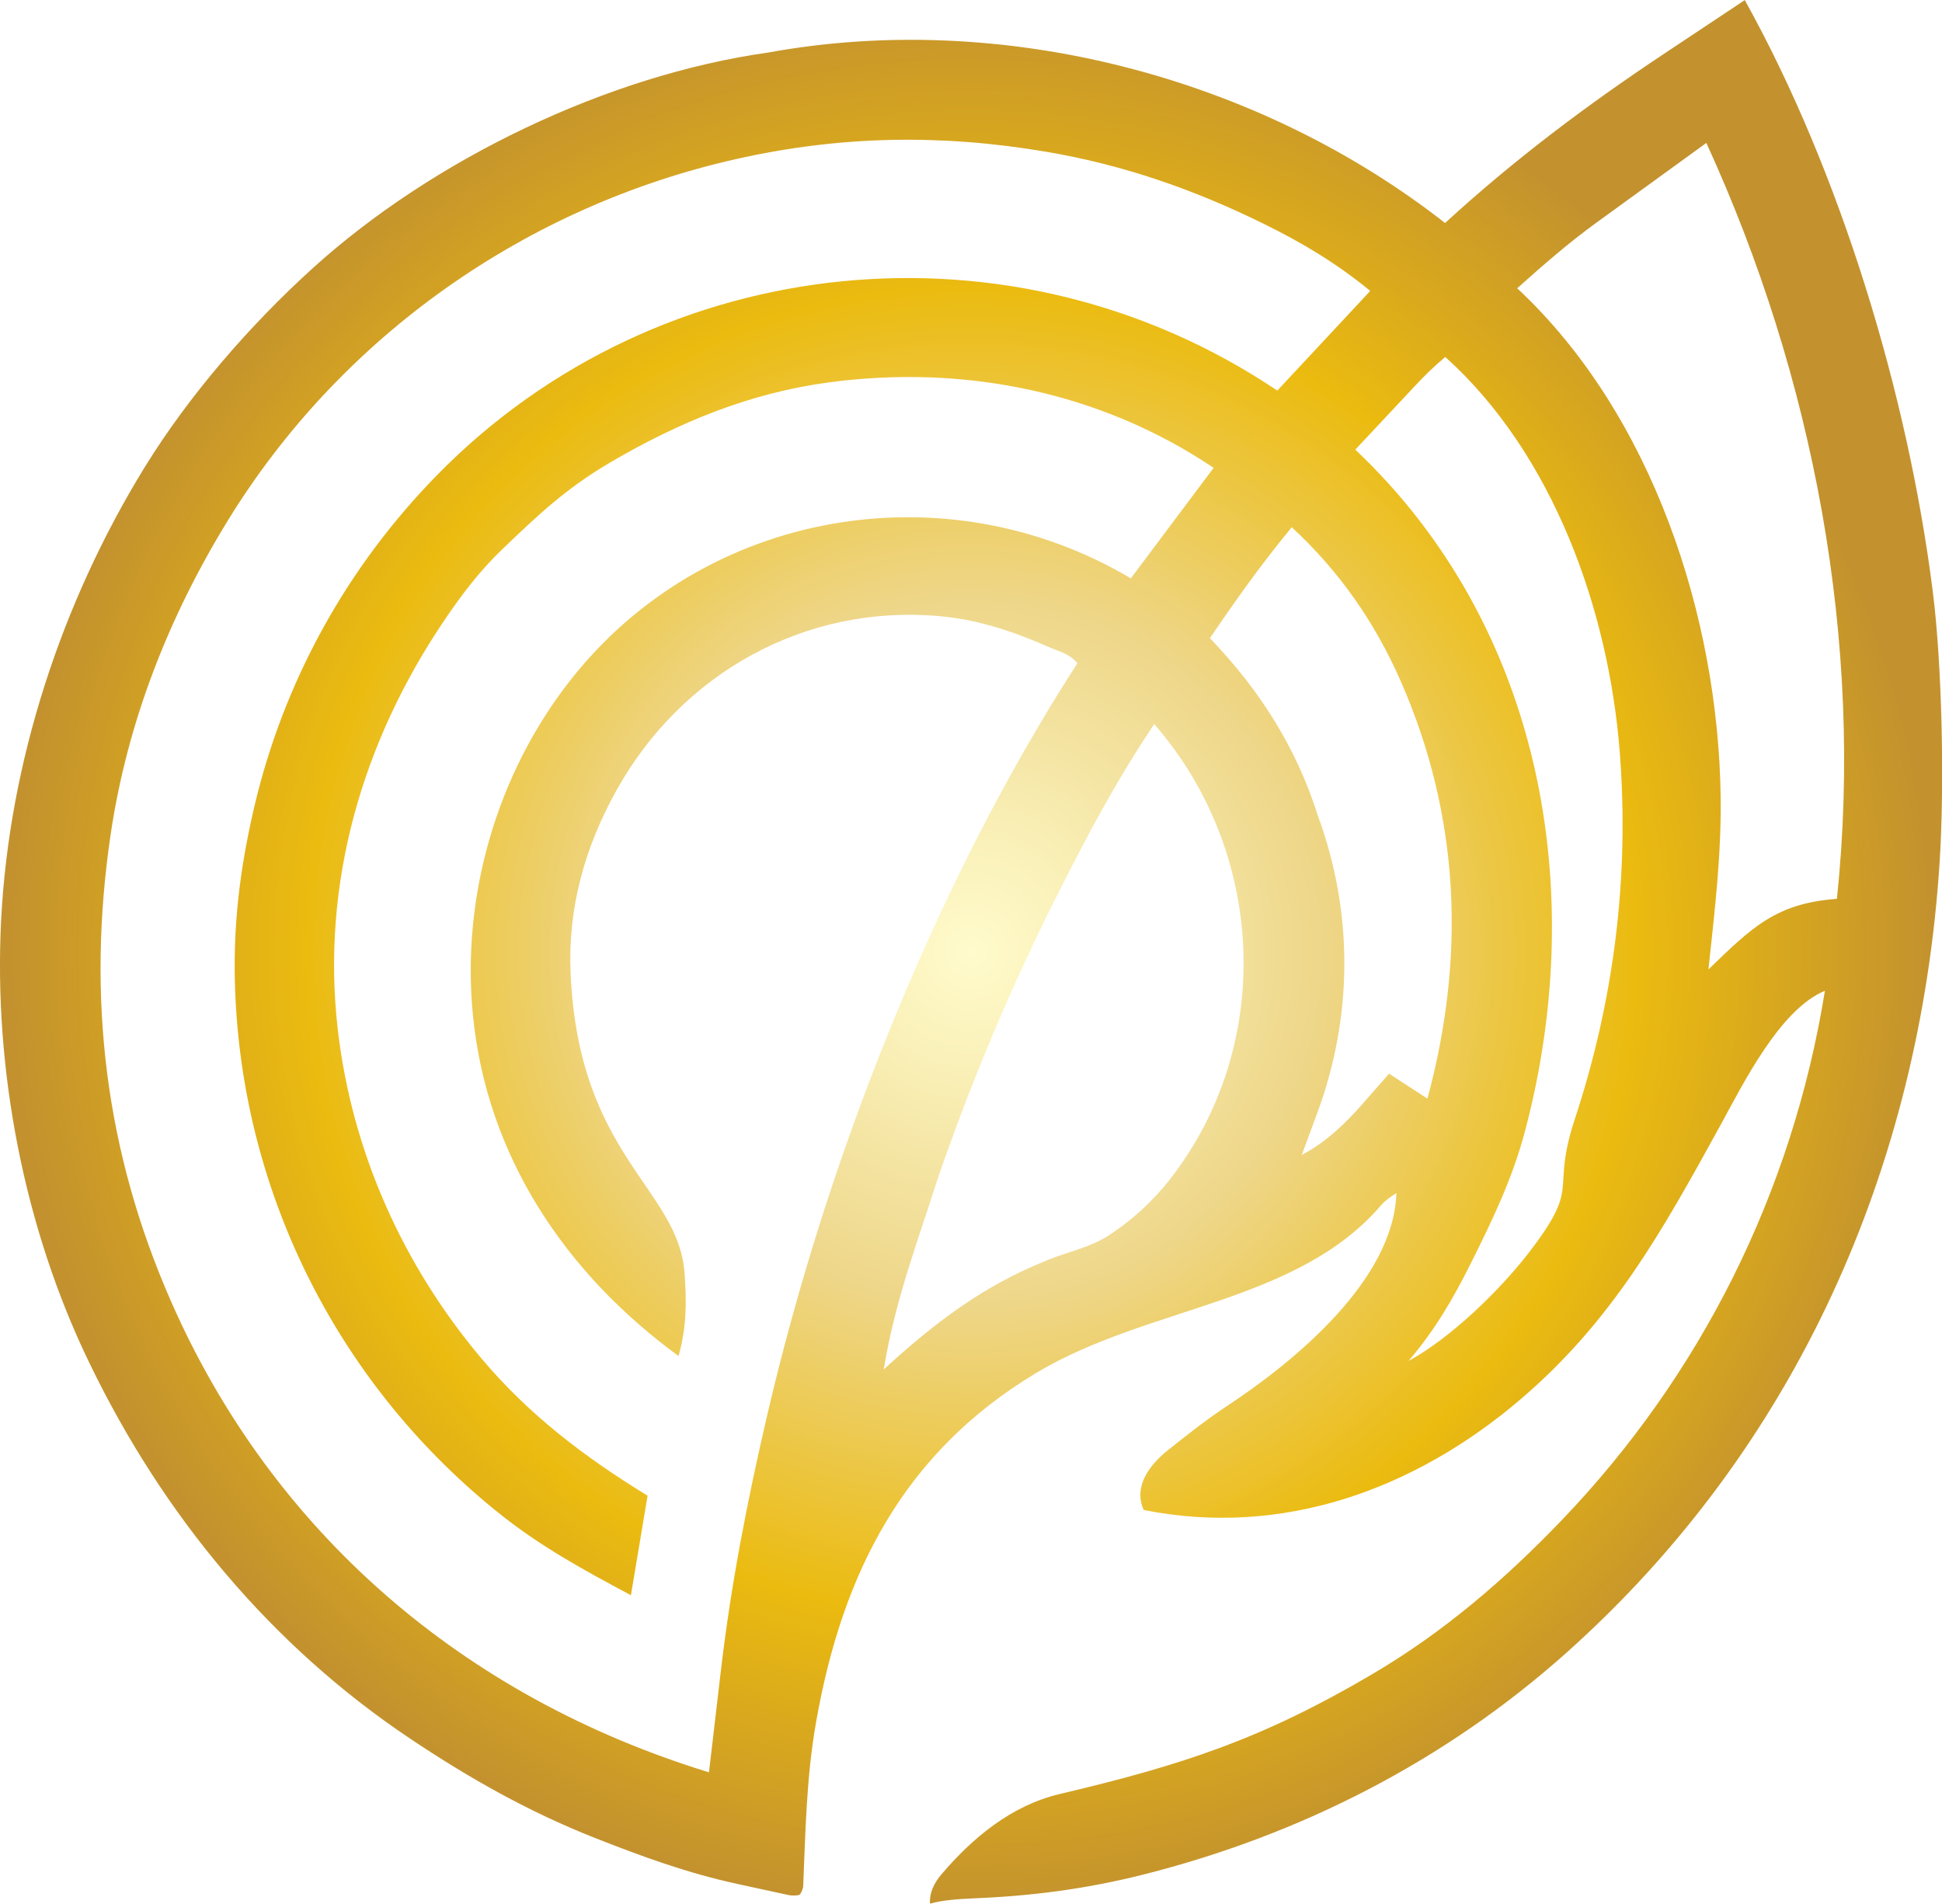
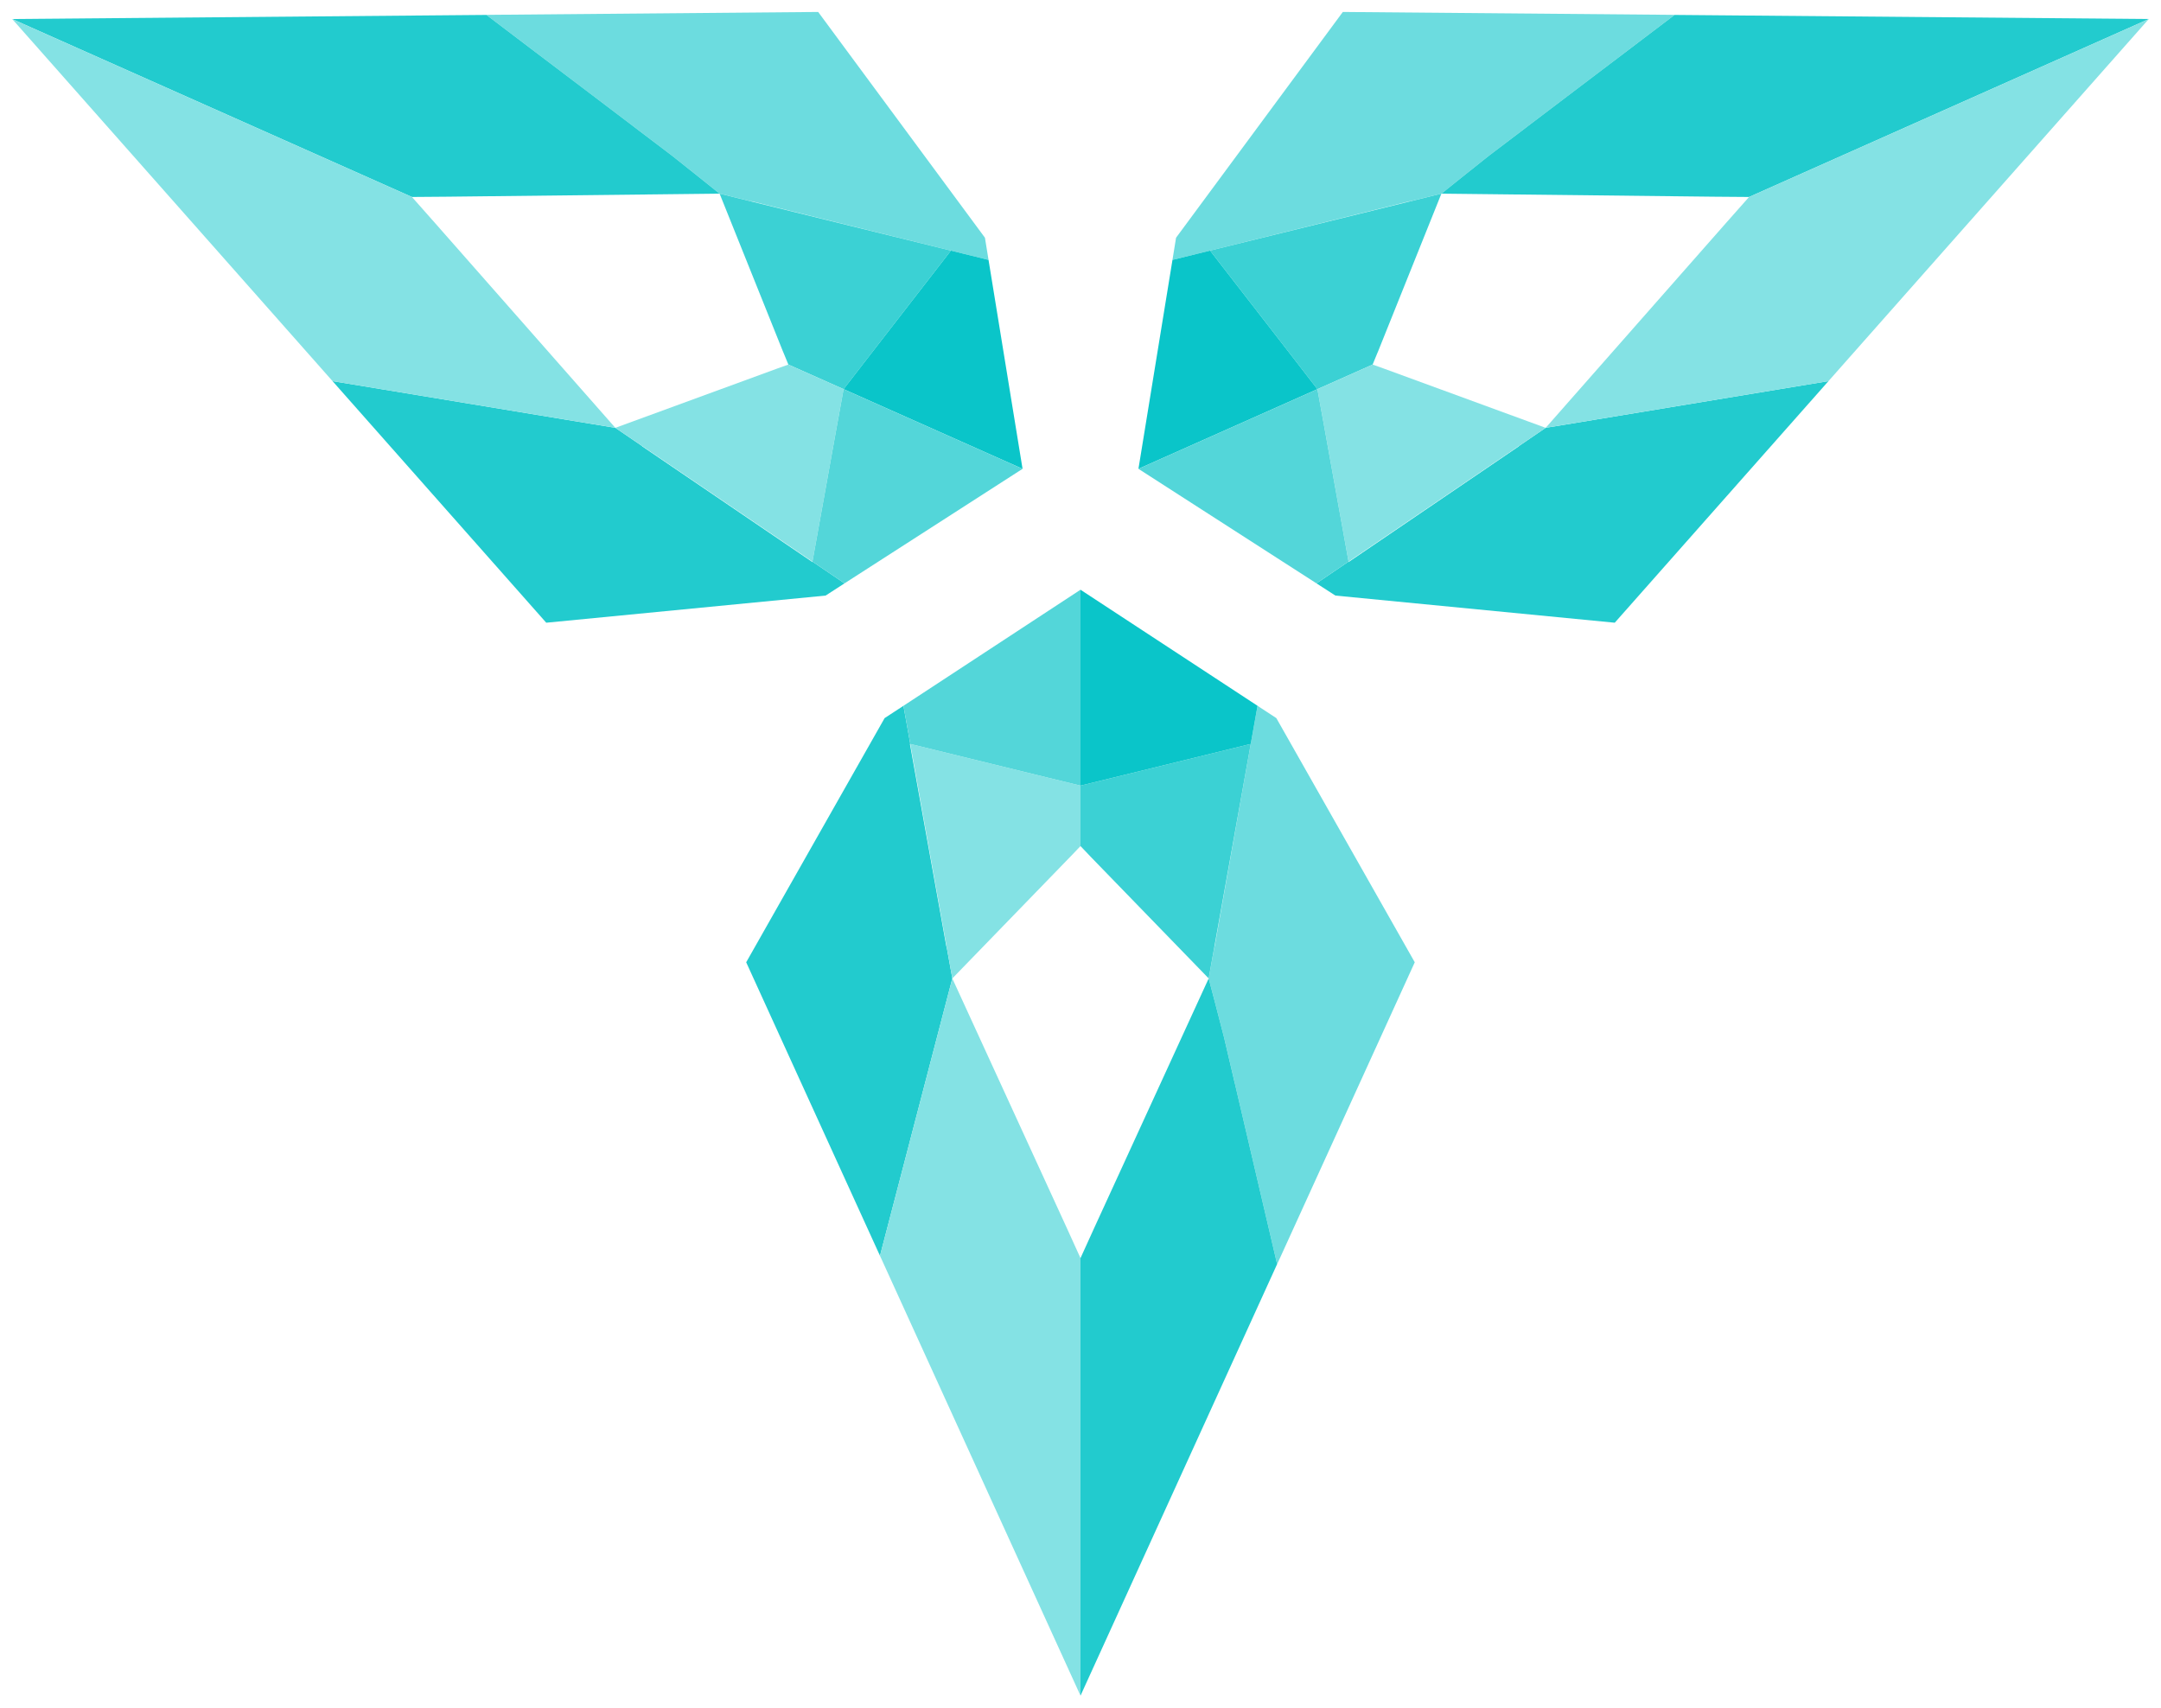
- <svg xmlns="http://www.w3.org/2000/svg" viewBox="0 0 262.22 257">
-   <defs>
-     <radialGradient id="rg" cx="131.11" cy="128.5" fx="131.11" fy="128.5" r="129.81" gradientUnits="userSpaceOnUse">
-       <stop offset="0" stop-color="#fffbcc" />
-       <stop offset=".11" stop-color="#faf1ba" />
-       <stop offset=".34" stop-color="#efd98e" />
-       <stop offset=".37" stop-color="#eed688" />
-       <stop offset=".69" stop-color="#ebbb10" />
-       <stop offset="1" stop-color="#c3922e" />
-     </radialGradient>
-   </defs>
-   <path fill="url(#rg)" d="M125.59,257h-.02c-.09-1.38.52-2.72,1.58-3.96,4.18-4.9,9.42-9.27,15.94-10.81,16.68-3.94,27.29-7.42,42.13-16.14,9.62-5.65,17.91-12.75,25.68-20.86,18.71-19.53,31.11-44.18,35.51-71.45-6.09,2.49-11.1,12.67-14.13,18.19-7.8,14.19-14.56,26.42-27.09,37.07-14.19,12.07-32.02,18.58-50.75,14.84-1.47-3.18.83-6.15,3.26-8.08,2.72-2.16,5.19-4.12,8.08-6.03,8.99-5.94,22.41-16.92,22.77-28.68-.58.35-1.53,1.01-2.02,1.59-11.38,13.31-31.49,13.64-46.57,22.67-17.92,10.73-26.22,27.02-29.76,47.12-1.32,7.45-1.43,14.67-1.75,22.23-.01.28-.31,1.1-.58,1.17s-.99.09-1.31.02l-7-1.52c-6.71-1.45-12.95-3.73-19.31-6.24-8.9-3.52-16.88-8.03-24.86-13.37-18.89-12.63-33.41-30.23-43.31-50.71C3.25,165.85-.87,144.42.15,124.27c1.08-21.35,8.14-42.9,19.36-61.14,5.97-9.71,14.28-19.28,22.74-26.94,16.16-14.63,39.71-26.04,61.5-29.1,31.49-5.74,66.03,3.19,91.37,23.02,9.36-8.58,19.07-15.86,29.39-22.73l11.08-7.37c12.97,23.33,22.02,53.32,25.37,79.73,1.3,10.22,1.59,26.34.95,36.51-2.61,41.33-19.4,79.24-50.44,106.94-16.33,14.57-35.84,24.55-57.03,29.9-7.83,1.98-15.23,2.92-23.17,3.24-1.96.08-4.03.24-5.66.69ZM152.7,78.08l11.17-14.91c-15.24-10.25-33.63-13.99-51.96-11.54-10.62,1.42-20.23,5.37-29.41,10.75-6.05,3.55-9.66,6.98-14.64,11.74-3.09,2.96-5.55,6.2-7.98,9.81-10.95,16.25-16.57,35.41-14.26,55.17,1.92,16.43,8.77,31.68,19.31,44.23,6.43,7.66,13.94,13.37,22.51,18.62l-2.25,13.44c-6.4-3.42-12-6.48-17.38-10.73-21.84-17.26-35.03-43.12-36.06-70.95-.32-8.57.61-16.22,2.52-24.49,3.97-17.15,12.56-32.67,24.85-45.18,30-30.53,77.78-35.2,113.35-11.3l12.55-13.46c-4.5-3.7-9.18-6.5-14.32-9.03-9.5-4.68-19.04-8-29.44-9.76-14.16-2.4-27.76-2.19-41.88.99-28.36,6.39-53.32,23.91-68.59,48.76-8.01,13.03-13.61,27.27-15.85,42.43-3.25,21.99-.75,42.8,8.17,63.08,13.74,31.26,39.58,53.42,72.62,63.55l1.61-13.75c1.37-11.65,3.54-22.79,6.2-34.25,8-34.49,22.63-71.88,41.94-101.75-1.08-1.3-2.41-1.55-3.77-2.15-4.8-2.1-9.49-3.72-14.78-4.2-18.19-1.66-34.92,7.7-43.72,23.56-4.22,7.6-6.55,15.78-6.17,24.6,1.08,24.78,14.53,29.01,15.39,40.52.29,3.89.28,7.32-.81,11.21-15.46-11.31-25.86-27.09-27.75-45.89-1.62-16.14,3.23-32.7,13.1-45.3,18.12-23.12,50.68-28.66,75.72-13.81ZM230.67,130.91c5.93-5.75,9.17-8.94,17.36-9.55,3.66-34.74-3.14-70.43-17.63-102.06l-14.88,10.79c-3.72,2.7-7.04,5.6-10.66,8.83,18.32,17.1,27.13,44.44,27.47,68.59.11,7.93-.79,15.36-1.65,23.41ZM206.32,169.28c7.41-9.57,2.95-7.96,6.33-18.21,5.29-16.03,7.38-32.72,6.05-49.62-1.5-19.11-9-40.17-23.55-53.25-1.67,1.39-2.9,2.63-4.32,4.15l-7.83,8.36c25.19,23.82,31.5,59.38,22.96,91.85-1.7,6.47-4.36,12-7.29,17.87-2.42,4.86-4.89,9.13-8.49,13.33,5.64-3.04,12.28-9.5,16.13-14.47ZM184.17,148.83l3.39-3.86,5.18,3.37c5.19-19.18,4.39-38.17-3.61-56.38-3.47-7.9-8.28-14.84-14.71-20.77-4.11,4.97-7.55,9.82-11.05,14.98,6.74,7.01,11.65,14.76,14.55,23.89,4.86,13.17,4.77,27.24-.1,40.35l-2.05,5.53c3.35-1.76,5.91-4.27,8.41-7.11ZM141.25,170.21c2.73-1.14,5.87-1.73,8.41-3.37,3.1-2,6.03-4.68,8.3-7.59,14.18-18.16,12.98-44.17-2.11-61.48-5.14,7.67-8.99,14.94-12.89,22.68-6.3,12.45-11.56,24.94-16.16,38.14-2.81,8.79-5.98,17.08-7.47,26.31,7.07-6.49,13.63-11.37,21.93-14.68Z" />
+ <svg xmlns="http://www.w3.org/2000/svg" viewBox="612 265 696 550">
+   <path fill-rule="nonzero" fill="rgb(42.352%, 86.275%, 87.451%)" fill-opacity="1" d="M 1017.023 492.328 L 1014.828 504.598 L 1014.828 504.617 L 1014.824 504.621 L 1014.828 504.617 L 1014.273 507.719 L 1003.199 569.883 L 1003.156 569.82 L 1001.281 580.129 L 1003.434 588.328 L 1006.148 598.82 L 1006.242 599.18 L 1006.242 599.188 L 1006.246 599.191 L 1009.676 613.828 L 1009.719 613.992 L 1009.738 614.051 L 1013.848 631.625 L 1019.324 655.047 L 1020.324 659.305 L 1023.328 672.168 L 1024.586 669.441 L 1067.656 574.934 L 1023.074 496.289 Z M 1017.023 492.328 " />
+   <path fill-rule="nonzero" fill="rgb(13.333%, 79.608%, 80.785%)" fill-opacity="1" d="M 902.98 492.328 L 896.91 496.289 L 852.328 574.934 L 895.418 669.465 L 895.418 669.453 L 899.719 652.969 L 915.691 591.723 L 916.57 588.352 L 918.719 580.129 L 916.848 569.82 L 916.801 569.883 L 905.047 504.574 L 905.176 504.598 Z M 902.98 492.328 " />
+   <path fill-rule="nonzero" fill="rgb(13.333%, 79.608%, 80.785%)" fill-opacity="1" d="M 1001.281 580.141 L 964.707 659.867 L 960 670.219 L 960 811.148 L 1023.324 672.16 L 1020.324 659.316 L 1019.324 655.055 L 1013.848 631.625 L 1009.738 614.059 L 1009.719 613.992 L 1009.672 613.84 L 1006.242 599.188 L 1006.148 598.82 L 1003.434 588.34 Z M 1001.281 580.141 " />
+   <path fill-rule="nonzero" fill="rgb(7.843%, 78.04%, 79.608%)" fill-opacity="1" d="M 1006.148 598.82 L 1006.246 599.184 L 1006.242 599.18 L 1006.148 598.82 M 1009.719 613.992 L 1009.738 614.059 L 1013.848 631.625 L 1009.738 614.051 Z M 1009.719 613.992 " />
+   <path fill-rule="nonzero" fill="rgb(51.765%, 88.628%, 89.412%)" fill-opacity="1" d="M 918.719 580.141 L 916.566 588.359 L 915.691 591.723 L 899.719 652.977 L 895.418 669.461 L 960 811.148 L 960 670.219 L 955.293 659.867 Z M 918.719 580.141 " />
+   <path fill-rule="nonzero" fill="rgb(8.627%, 78.432%, 80%)" fill-opacity="1" d="M 915.691 591.723 L 899.719 652.969 L 895.418 669.453 L 895.418 669.461 L 899.719 652.977 Z M 915.691 591.723 " />
+   <path fill-rule="nonzero" fill="rgb(23.137%, 81.961%, 83.138%)" fill-opacity="1" d="M 1014.824 504.621 L 1013.742 504.875 L 970.227 515.543 L 970.207 515.543 L 960 518.035 L 960 537.504 L 962.578 540.211 L 963.199 540.871 L 1001.281 580.129 L 1003.137 569.797 L 1014.273 507.719 Z M 1014.824 504.621 " />
+   <path fill-rule="nonzero" fill="rgb(11.372%, 79.216%, 80.392%)" fill-opacity="1" d="M 1014.824 504.621 L 1014.273 507.723 L 1014.828 504.617 Z M 1014.824 504.621 " />
+   <path fill-rule="nonzero" fill="rgb(51.765%, 88.628%, 89.412%)" fill-opacity="1" d="M 905.176 504.617 L 916.867 569.797 L 918.723 580.129 L 957.422 540.211 L 960 537.504 L 960 518.035 L 949.801 515.543 L 949.777 515.543 L 906.258 504.875 Z M 905.176 504.617 " />
+   <path fill-rule="nonzero" fill="rgb(3.922%, 77.255%, 78.824%)" fill-opacity="1" d="M 970.207 515.543 L 970.227 515.543 L 1013.742 504.875 L 1014.828 504.617 L 1014.828 504.598 L 1017.023 492.328 L 960 454.945 L 960 518.035 Z M 970.207 515.543 " />
+   <path fill-rule="nonzero" fill="rgb(32.549%, 83.922%, 85.098%)" fill-opacity="1" d="M 960 454.945 L 902.98 492.328 L 905.176 504.598 L 905.176 504.617 L 906.258 504.875 L 949.777 515.543 L 949.801 515.543 L 960 518.035 Z M 960 454.945 " />
+   <path fill-rule="nonzero" fill="rgb(42.352%, 86.275%, 87.451%)" fill-opacity="1" d="M 1044.488 268.852 L 990.777 341.566 L 989.621 348.707 L 1001.723 345.719 L 1001.738 345.711 L 1004.387 345.062 L 1066.094 329.789 L 1066.055 329.855 L 1076.234 327.371 L 1082.852 322.074 L 1090.301 316.141 L 1091.621 315.09 L 1093.055 314.004 L 1103.602 306 L 1103.758 305.875 L 1103.785 305.852 L 1120.562 293.137 L 1137.332 280.422 L 1140.82 277.773 L 1151.348 269.793 L 1148.348 269.758 Z M 1044.488 268.852 " />
+   <path fill-rule="nonzero" fill="rgb(13.333%, 79.608%, 80.785%)" fill-opacity="1" d="M 1200.902 387.75 L 1200.895 387.758 L 1184.082 390.531 L 1126.543 400.039 L 1118.199 401.418 L 1109.812 402.797 L 1101.16 408.703 L 1101.234 408.715 L 1046.355 446.02 L 1046.32 445.895 L 1036.004 452.891 L 1042.094 456.824 L 1132.07 465.566 Z M 1200.902 387.75 " />
+   <path fill-rule="nonzero" fill="rgb(13.333%, 79.608%, 80.785%)" fill-opacity="1" d="M 1151.34 269.805 L 1140.828 277.77 L 1137.344 280.418 L 1120.562 293.133 L 1103.793 305.848 L 1103.758 305.875 L 1103.613 305.996 L 1093.055 314.004 L 1091.629 315.086 L 1090.301 316.141 L 1082.859 322.07 L 1076.246 327.371 L 1163.957 328.352 L 1175.328 328.441 L 1304.066 271.125 Z M 1151.34 269.805 " />
+   <path fill-rule="nonzero" fill="rgb(7.843%, 78.04%, 79.608%)" fill-opacity="1" d="M 1120.562 293.133 L 1103.785 305.852 L 1103.758 305.875 L 1103.793 305.848 L 1120.562 293.133 M 1093.055 314.004 L 1091.621 315.09 L 1090.301 316.141 L 1091.629 315.086 Z M 1093.055 314.004 " />
+   <path fill-rule="nonzero" fill="rgb(51.765%, 88.628%, 89.412%)" fill-opacity="1" d="M 1304.07 271.125 L 1175.328 328.441 L 1167.785 336.953 L 1109.824 402.793 L 1118.211 401.414 L 1126.543 400.039 L 1184.094 390.523 L 1200.902 387.75 Z M 1304.07 271.125 " />
+   <path fill-rule="nonzero" fill="rgb(8.627%, 78.432%, 80%)" fill-opacity="1" d="M 1200.902 387.75 L 1184.094 390.523 L 1126.543 400.039 L 1184.082 390.531 L 1200.895 387.758 Z M 1200.902 387.75 " />
+   <path fill-rule="nonzero" fill="rgb(23.137%, 81.961%, 83.138%)" fill-opacity="1" d="M 1076.234 327.371 L 1066.043 329.883 L 1004.383 345.062 L 1001.742 345.715 L 1002.418 346.598 L 1029.867 382.016 L 1029.875 382.035 L 1036.301 390.34 L 1054.086 382.418 L 1055.508 378.969 L 1055.859 378.133 Z M 1076.234 327.371 " />
+   <path fill-rule="nonzero" fill="rgb(11.372%, 79.216%, 80.392%)" fill-opacity="1" d="M 1076.234 327.371 L 1076.234 327.371 M 1004.383 345.062 L 1001.738 345.711 L 1001.742 345.715 Z M 1004.383 345.062 " />
+   <path fill-rule="nonzero" fill="rgb(51.765%, 88.628%, 89.412%)" fill-opacity="1" d="M 1054.086 382.418 L 1036.301 390.34 L 1038.176 400.676 L 1038.184 400.695 L 1046.133 444.789 L 1046.34 445.887 L 1101.129 408.691 L 1109.812 402.797 L 1057.605 383.676 Z M 1054.086 382.418 " />
+   <path fill-rule="nonzero" fill="rgb(3.922%, 77.255%, 78.824%)" fill-opacity="1" d="M 1029.875 382.035 L 1029.867 382.016 L 1002.414 346.598 L 1001.738 345.711 L 1001.723 345.719 L 989.621 348.707 L 978.664 416.004 L 1036.301 390.34 Z M 1029.875 382.035 " />
+   <path fill-rule="nonzero" fill="rgb(32.549%, 83.922%, 85.098%)" fill-opacity="1" d="M 1036.301 390.34 L 978.664 416.004 L 1036.004 452.891 L 1046.32 445.895 L 1046.34 445.887 L 1046.133 444.789 L 1038.184 400.695 L 1038.176 400.676 Z M 1036.301 390.34 " />
+   <path fill-rule="nonzero" fill="rgb(42.352%, 86.275%, 87.451%)" fill-opacity="1" d="M 875.512 268.852 L 771.652 269.758 L 768.648 269.793 L 768.66 269.805 L 768.812 269.918 L 779.184 277.773 L 782.668 280.422 L 799.438 293.137 L 816.219 305.852 L 816.277 305.902 L 816.395 306 L 826.945 314.004 L 828.379 315.09 L 829.699 316.141 L 837.148 322.074 L 843.766 327.371 L 853.949 329.855 L 853.906 329.789 L 915.594 345.055 L 918.262 345.711 L 918.277 345.719 L 930.379 348.707 L 929.223 341.566 Z M 875.512 268.852 " />
+   <path fill-rule="nonzero" fill="rgb(13.333%, 79.608%, 80.785%)" fill-opacity="1" d="M 719.098 387.75 L 787.93 465.566 L 877.906 456.824 L 883.996 452.891 L 873.68 445.895 L 873.645 446.02 L 818.766 408.715 L 818.844 408.703 L 810.184 402.797 L 801.801 401.418 L 793.941 400.121 L 735.918 390.531 L 719.105 387.758 Z M 719.098 387.75 " />
+   <path fill-rule="nonzero" fill="rgb(13.333%, 79.608%, 80.785%)" fill-opacity="1" d="M 768.66 269.805 L 615.93 271.125 L 744.676 328.441 L 756.047 328.352 L 843.758 327.371 L 837.141 322.07 L 829.699 316.141 L 828.371 315.086 L 826.945 314.004 L 816.387 305.996 L 816.277 305.902 L 816.207 305.848 L 799.438 293.133 L 782.656 280.418 L 779.172 277.77 L 768.812 269.918 Z M 768.66 269.805 " />
+   <path fill-rule="nonzero" fill="rgb(7.843%, 78.04%, 79.608%)" fill-opacity="1" d="M 768.66 269.805 L 768.812 269.918 L 768.66 269.805 M 799.438 293.133 L 816.207 305.848 L 816.277 305.902 L 816.219 305.852 L 799.438 293.133 M 826.945 314.004 L 828.371 315.086 L 829.699 316.141 L 828.379 315.09 Z M 826.945 314.004 " />
+   <path fill-rule="nonzero" fill="rgb(51.765%, 88.628%, 89.412%)" fill-opacity="1" d="M 615.93 271.125 L 719.098 387.75 L 735.91 390.523 L 793.941 400.121 L 801.789 401.414 L 810.176 402.793 L 752.215 336.953 L 744.676 328.441 Z M 615.93 271.125 " />
+   <path fill-rule="nonzero" fill="rgb(8.627%, 78.432%, 80%)" fill-opacity="1" d="M 719.098 387.75 L 719.105 387.758 L 735.918 390.531 L 793.941 400.121 L 735.91 390.523 Z M 719.098 387.75 " />
+   <path fill-rule="nonzero" fill="rgb(23.137%, 81.961%, 83.138%)" fill-opacity="1" d="M 843.766 327.371 L 864.141 378.133 L 864.492 378.969 L 865.914 382.418 L 883.699 390.34 L 890.125 382.035 L 890.137 382.016 L 917.582 346.598 L 918.258 345.715 L 915.594 345.055 L 853.961 329.883 Z M 843.766 327.371 " />
+   <path fill-rule="nonzero" fill="rgb(11.372%, 79.216%, 80.392%)" fill-opacity="1" d="M 843.766 327.371 L 843.766 327.371 M 915.594 345.055 L 918.258 345.715 L 918.262 345.711 Z M 915.594 345.055 " />
+   <path fill-rule="nonzero" fill="rgb(51.765%, 88.628%, 89.412%)" fill-opacity="1" d="M 865.914 382.418 L 862.395 383.676 L 810.188 402.797 L 818.871 408.691 L 873.66 445.887 L 873.867 444.789 L 881.816 400.695 L 881.828 400.676 L 883.699 390.34 Z M 865.914 382.418 " />
+   <path fill-rule="nonzero" fill="rgb(3.922%, 77.255%, 78.824%)" fill-opacity="1" d="M 890.125 382.035 L 890.137 382.016 L 917.586 346.598 L 918.262 345.711 L 918.281 345.719 L 930.379 348.707 L 941.336 416.004 L 883.699 390.34 Z M 890.125 382.035 " />
+   <path fill-rule="nonzero" fill="rgb(32.549%, 83.922%, 85.098%)" fill-opacity="1" d="M 883.699 390.34 L 881.828 400.676 L 881.816 400.695 L 873.867 444.789 L 873.66 445.887 L 873.68 445.895 L 883.996 452.891 L 941.34 416.004 Z M 883.699 390.34 " />
</svg>
